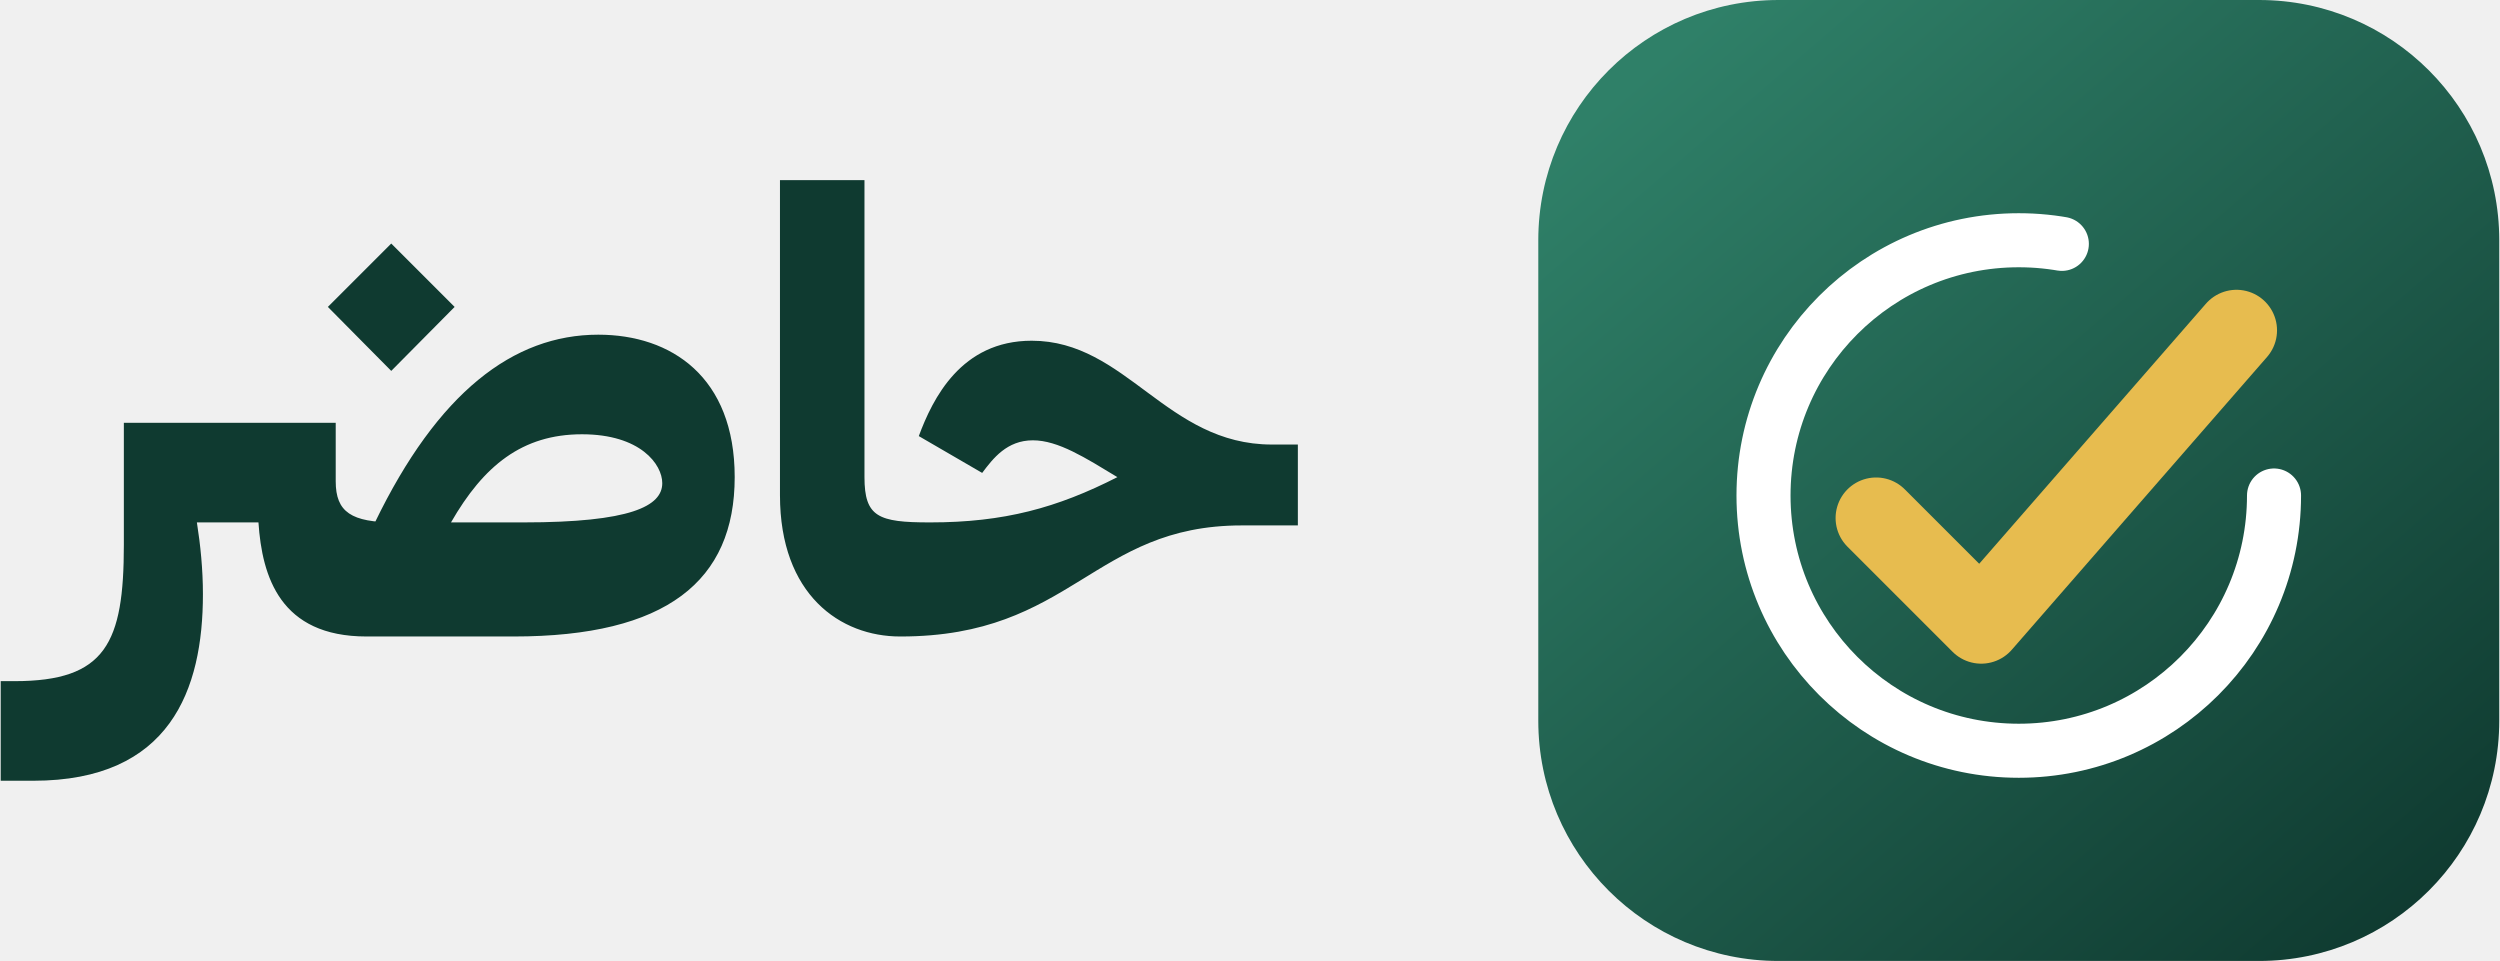
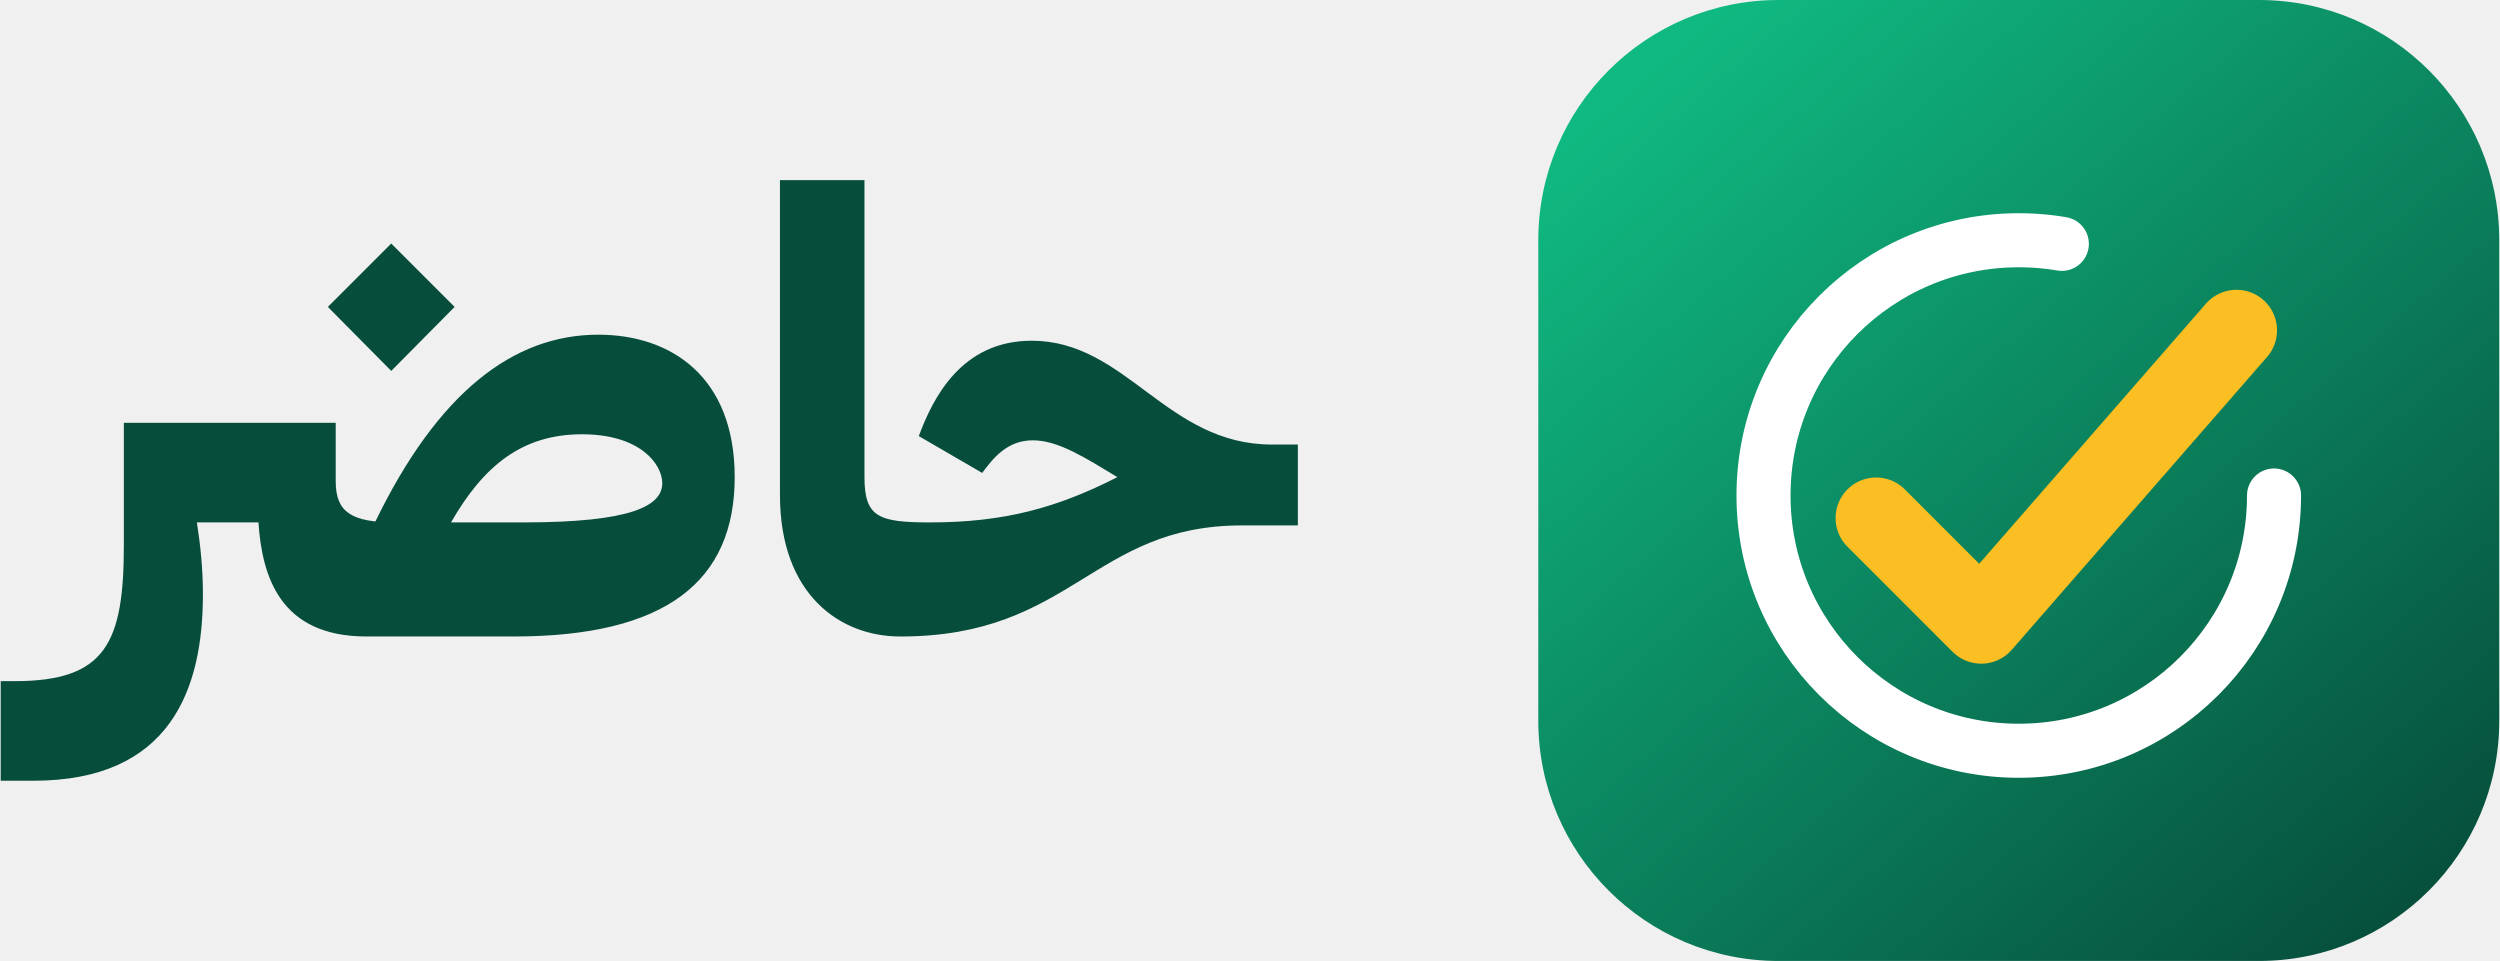
<svg xmlns="http://www.w3.org/2000/svg" viewBox="0 0 166.4 64" width="333" height="128" role="img" aria-label="حاضر">
  <defs>
    <linearGradient id="gl" x1="8" y1="4" x2="58" y2="62" gradientUnits="userSpaceOnUse">
-       <stop offset="0" stop-color="#2F8068" />
-       <stop offset="1" stop-color="#0F3A30" />
+       <stop offset="0" stop-color="#10B981" />
+       <stop offset="1" stop-color="#064E3B" />
    </linearGradient>
  </defs>
  <g transform="translate(102.4 0)">
    <rect width="64" height="64" rx="16" fill="url(#gl)" />
    <circle cx="32" cy="33" r="17" fill="none" stroke="#FFFFFF" stroke-width="3.6" stroke-linecap="round" stroke-dasharray="83 24" />
-     <path d="M22.5 34.5 L29.5 41.5 L46.5 22" fill="none" stroke="#E7BC4F" stroke-width="5.4" stroke-linecap="round" stroke-linejoin="round" />
+     <path d="M22.5 34.5 L29.5 41.5 L46.5 22" fill="none" stroke="#FBBF24" stroke-width="5.4" stroke-linecap="round" stroke-linejoin="round" />
  </g>
  <g transform="translate(4.50 42.39) scale(0.0402)">
-     <path d="M92,-354L92,-152C92,11 62,74 -89,74L-112,74L-112,239L-58,239C169,239 223,88 223,-70C223,-111 219,-151 213,-189L315,-189C321,-99 351,0 494,0C525,0 542,-17 542,-48L542,-189C469,-189 443,-206 443,-257L443,-354L92,-354ZM494,-189L494,-160C493,-157 492,-155 491,-153L494,-153L494,0L738,0C991,0 1104,-92 1104,-264C1104,-430 999,-500 878,-500C737,-500 612,-404 508,-189L494,-189ZM535,-440L640,-546L535,-651L430,-546L535,-440ZM851,-335C948,-335 984,-285 984,-254C984,-216 932,-189 754,-189L634,-189C688,-283 752,-335 851,-335ZM1378,0C1410,0 1427,-17 1427,-49L1427,-189C1342,-189 1319,-198 1319,-264L1319,-756L1179,-756L1179,-234C1179,-69 1279,0 1378,0ZM1598,-325C1640,-325 1685,-296 1738,-264C1638,-213 1550,-189 1428,-189C1396,-189 1379,-172 1379,-140L1379,0C1663,0 1697,-184 1944,-184L2037,-184L2037,-318L1994,-318C1819,-318 1753,-490 1596,-490C1479,-490 1432,-394 1409,-332L1514,-271C1532,-295 1555,-325 1598,-325Z" fill="#0F3A30" />
+     <path d="M92,-354L92,-152C92,11 62,74 -89,74L-112,74L-112,239L-58,239C169,239 223,88 223,-70C223,-111 219,-151 213,-189L315,-189C321,-99 351,0 494,0C525,0 542,-17 542,-48L542,-189C469,-189 443,-206 443,-257L443,-354L92,-354ZM494,-189L494,-160C493,-157 492,-155 491,-153L494,-153L494,0L738,0C991,0 1104,-92 1104,-264C1104,-430 999,-500 878,-500C737,-500 612,-404 508,-189L494,-189ZM535,-440L640,-546L535,-651L430,-546L535,-440ZM851,-335C948,-335 984,-285 984,-254C984,-216 932,-189 754,-189L634,-189C688,-283 752,-335 851,-335ZM1378,0C1410,0 1427,-17 1427,-49L1427,-189C1342,-189 1319,-198 1319,-264L1319,-756L1179,-756L1179,-234C1179,-69 1279,0 1378,0ZM1598,-325C1640,-325 1685,-296 1738,-264C1638,-213 1550,-189 1428,-189C1396,-189 1379,-172 1379,-140L1379,0C1663,0 1697,-184 1944,-184L2037,-184L2037,-318L1994,-318C1819,-318 1753,-490 1596,-490C1479,-490 1432,-394 1409,-332L1514,-271C1532,-295 1555,-325 1598,-325Z" fill="#064E3B" />
  </g>
</svg>
